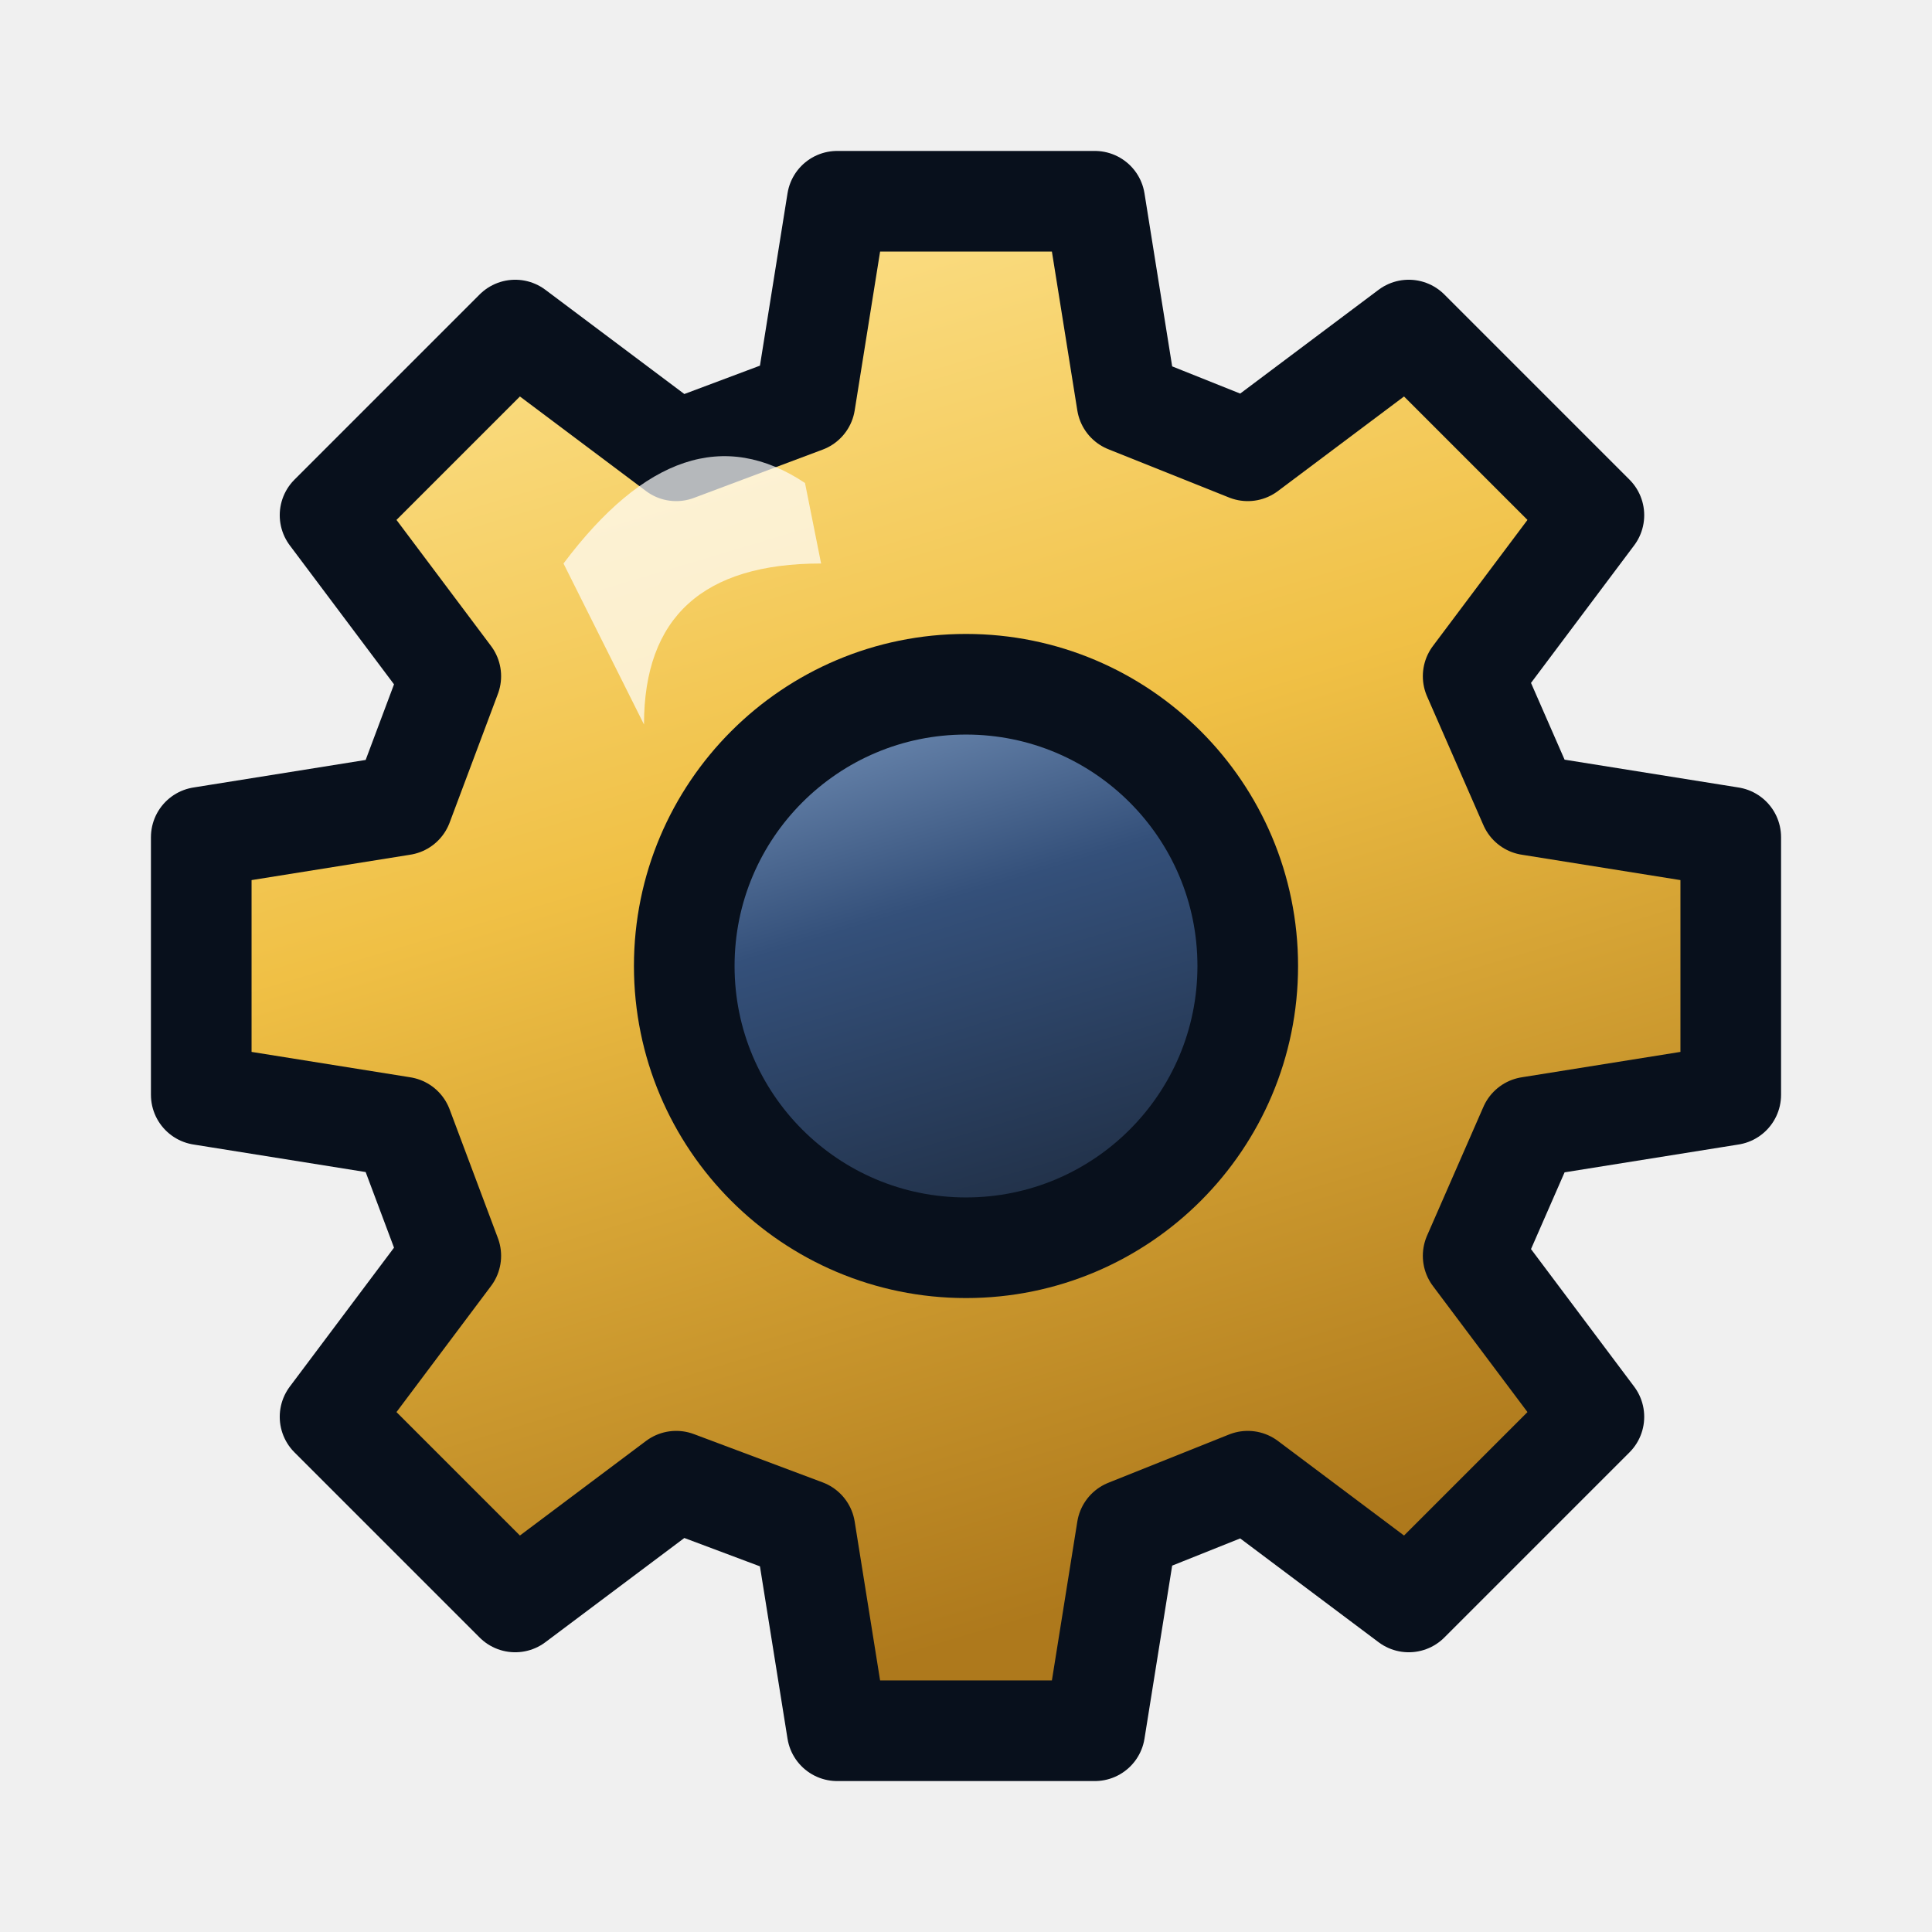
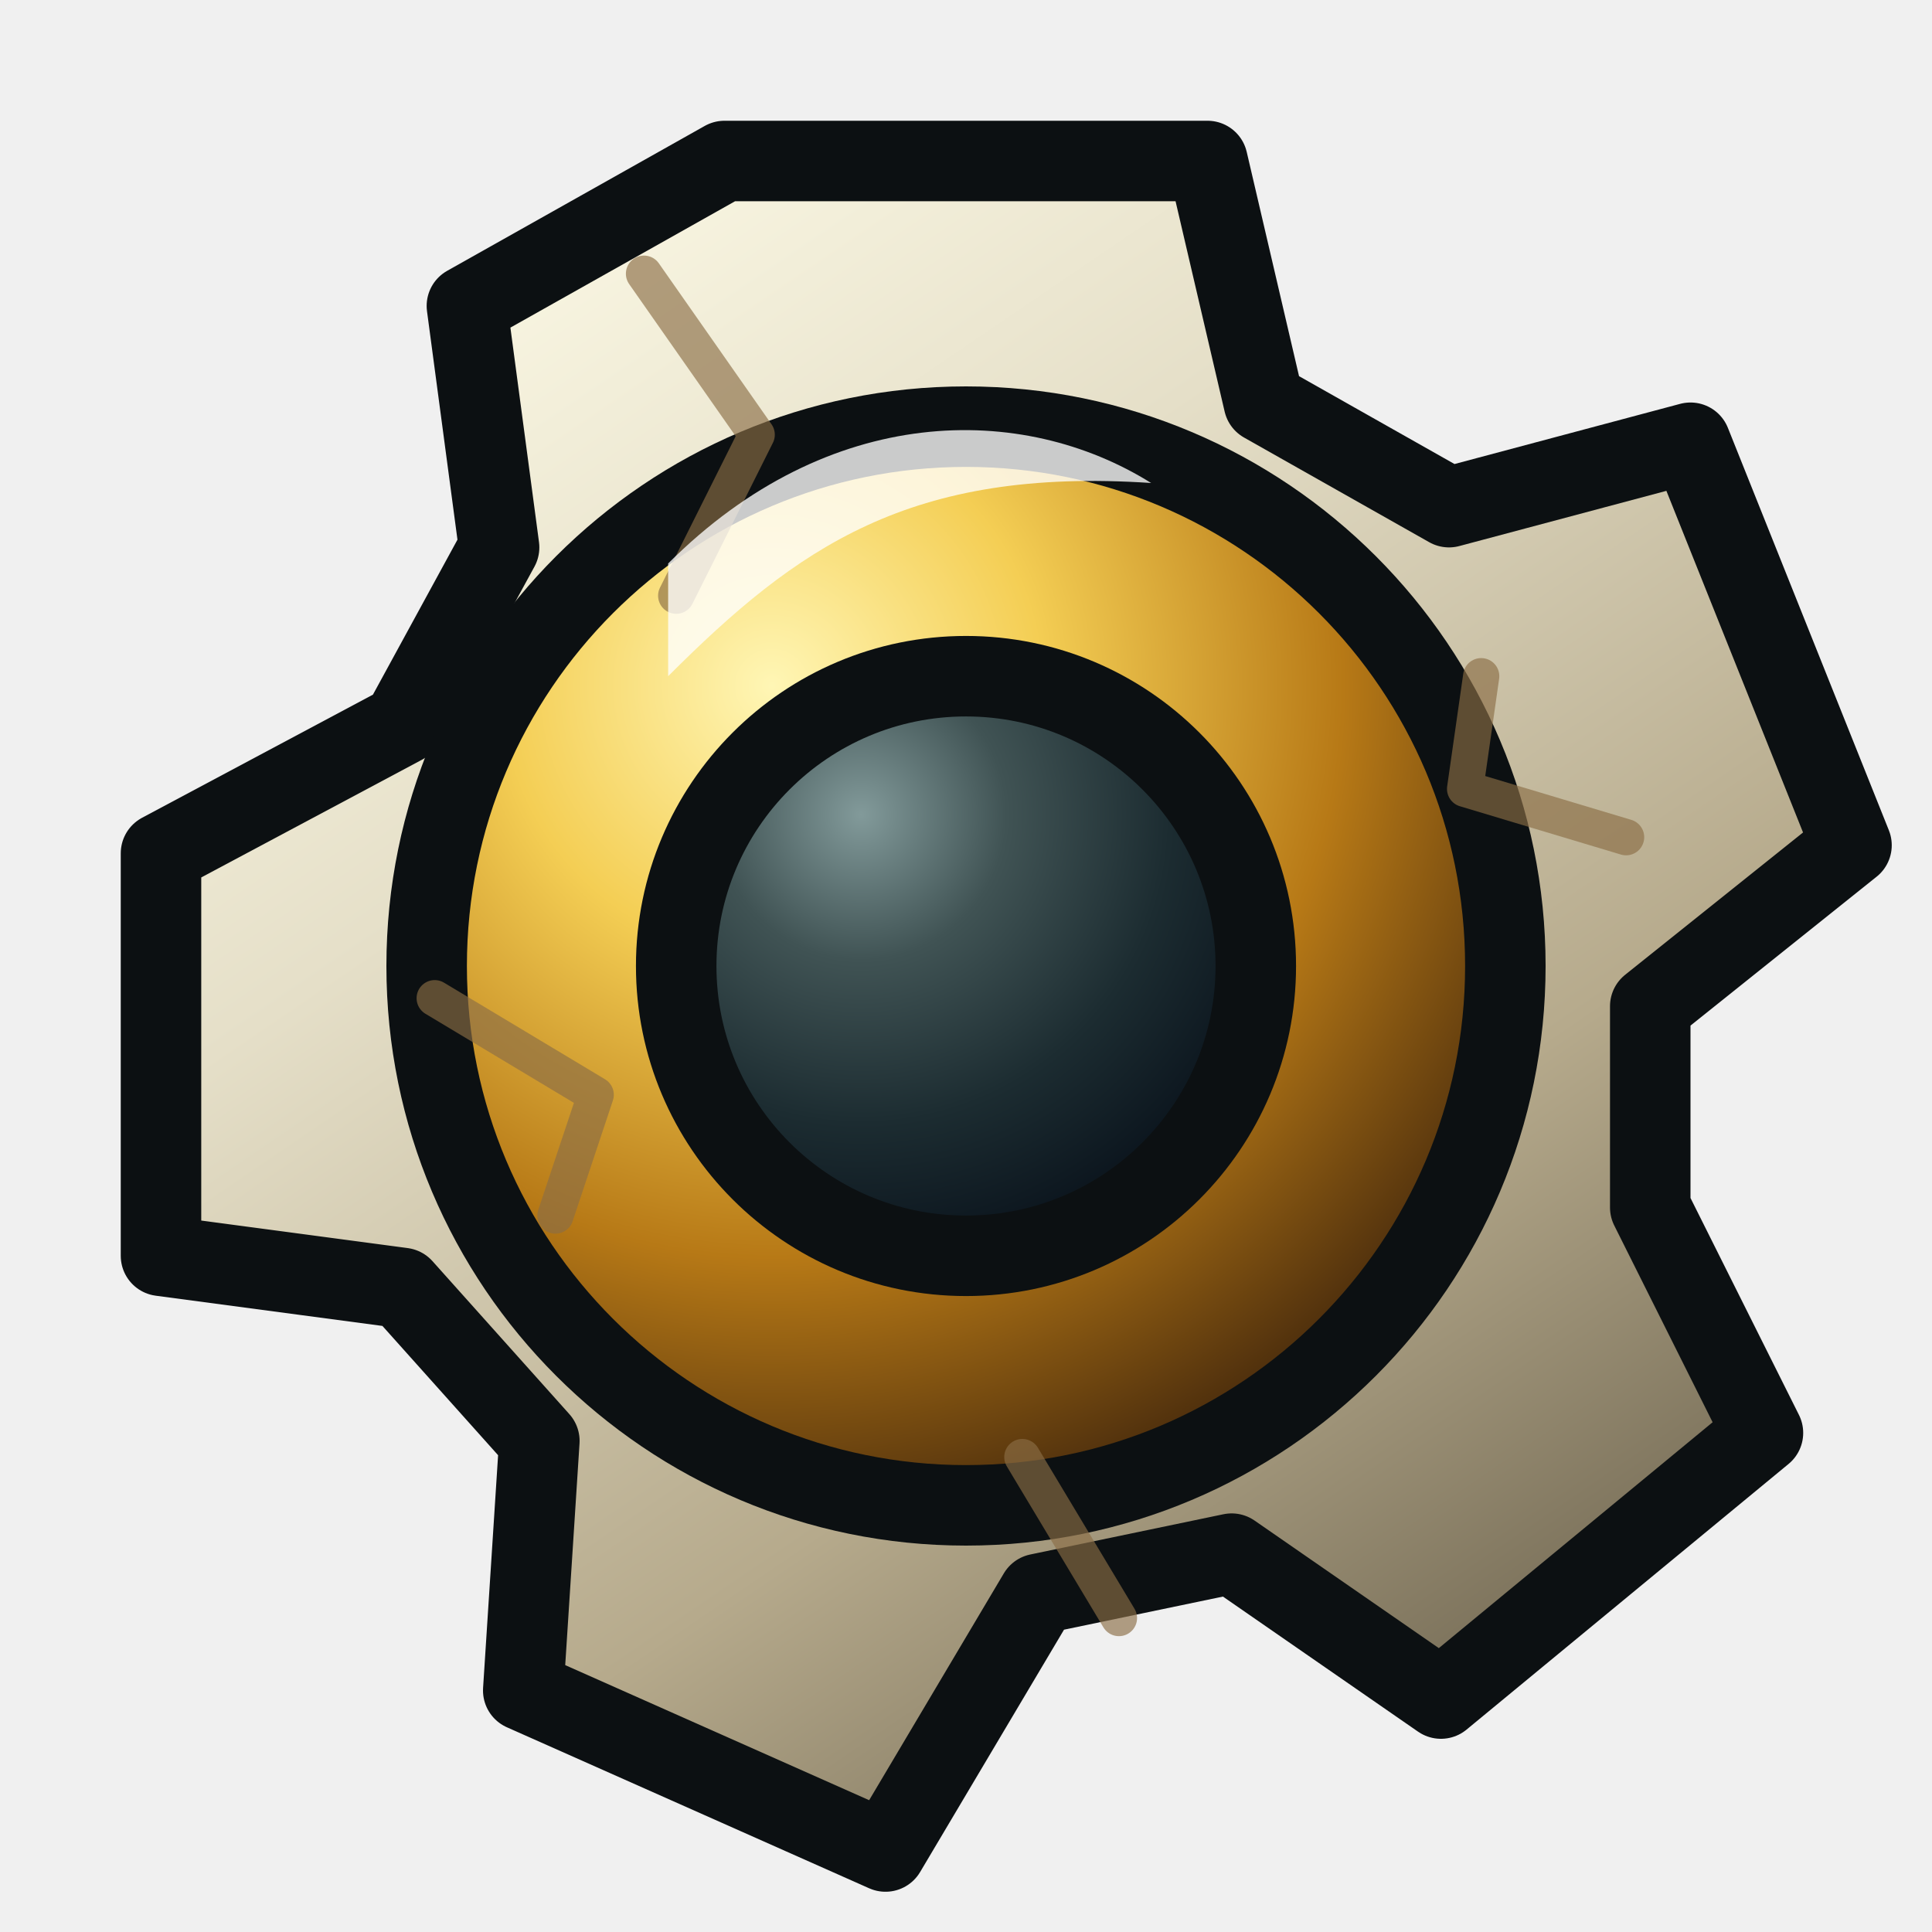
<svg xmlns="http://www.w3.org/2000/svg" viewBox="0 0 24 24">
  <defs>
-     <linearGradient id="settings-g1" x1="0" y1="0" x2="0.3" y2="1">
-       <stop offset="0" stop-color="#ffe89a" />
-       <stop offset="0.48" stop-color="#f0c045" />
-       <stop offset="1" stop-color="#ae791c" />
+     <linearGradient id="settings-marble-l" x1="12%" y1="0%" x2="80%" y2="100%">
+       <stop offset="0" stop-color="#fffdea" />
+       <stop offset=".32" stop-color="#e5dfc8" />
+       <stop offset=".68" stop-color="#b6aa8c" />
+       <stop offset="1" stop-color="#665d49" />
    </linearGradient>
-     <linearGradient id="settings-g2" x1="0" y1="0" x2="0.3" y2="1">
-       <stop offset="0" stop-color="#829fc5" />
-       <stop offset="0.48" stop-color="#34507a" />
-       <stop offset="1" stop-color="#22324a" />
-     </linearGradient>
+     <radialGradient id="settings-gold-r" cx="32%" cy="24%" r="78%">
+       <stop offset="0" stop-color="#fff6b5" />
+       <stop offset=".32" stop-color="#f4ce54" />
+       <stop offset=".68" stop-color="#b77916" />
+       <stop offset="1" stop-color="#51310d" />
+     </radialGradient>
+     <radialGradient id="settings-dark-r" cx="32%" cy="24%" r="78%">
+       <stop offset="0" stop-color="#829a9a" />
+       <stop offset=".32" stop-color="#405354" />
+       <stop offset=".68" stop-color="#1c2c31" />
+       <stop offset="1" stop-color="#0a131c" />
+     </radialGradient>
  </defs>
-   <g stroke="#08101c" stroke-width="1.25" stroke-linejoin="round" stroke-linecap="round">
-     <path d="m10 5 .4-2.5h3.2L14 5l1.5.6 2-1.5 2.3 2.3-1.5 2L19 10l2.5.4v3.2L19 14l-.7 1.6 1.5 2-2.3 2.3-2-1.5L14 19l-.4 2.5h-3.2L10 19l-1.6-.6-2 1.5-2.3-2.3 1.5-2L5 14l-2.5-.4v-3.2L5 10l.6-1.6-1.5-2 2.3-2.3 2 1.5Z" fill="url(#settings-g1)" />
-     <circle cx="12" cy="12" r="3.5" fill="url(#settings-g2)" />
-     <path d="M7 7q1.5-2 3-1l.2 1Q8 7 8 9Z" fill="#ffffff" opacity="0.7" stroke="none" />
+   <g stroke="#0c1012" stroke-width="1" stroke-linejoin="round" stroke-linecap="round">
+     <path d="M9 2h6l.7 3 2.3 1.3 3-.8 2 5-2.5 2v2.5l1.4 2.8-4 3.3-2.6-1.8-2.4.5L11 23l-4.5-2 .2-3.1L5 16l-3-.4v-5L5 9l1.2-2.2-.4-3Z" fill="url(#settings-marble-l)" />
+     <ellipse cx="12" cy="12" rx="6.7" ry="6.7" fill="url(#settings-gold-r)" />
+     <ellipse cx="12" cy="12" rx="3.6" ry="3.6" fill="url(#settings-dark-r)" />
+     <path d="m8 3.4 1.4 2-1 2m11.8 3-2-.6.2-1.4m-13 4 2 1.2-.5 1.5m7 5-1.2-2" fill="none" stroke="#8a6d45" stroke-width="0.45" opacity="0.65" />
+     <path d="M8.3 7c2-2 4.4-2 6-1-3-.2-4.4.8-6 2.4Z" fill="#fff" opacity=".78" stroke="none" />
  </g>
</svg>
